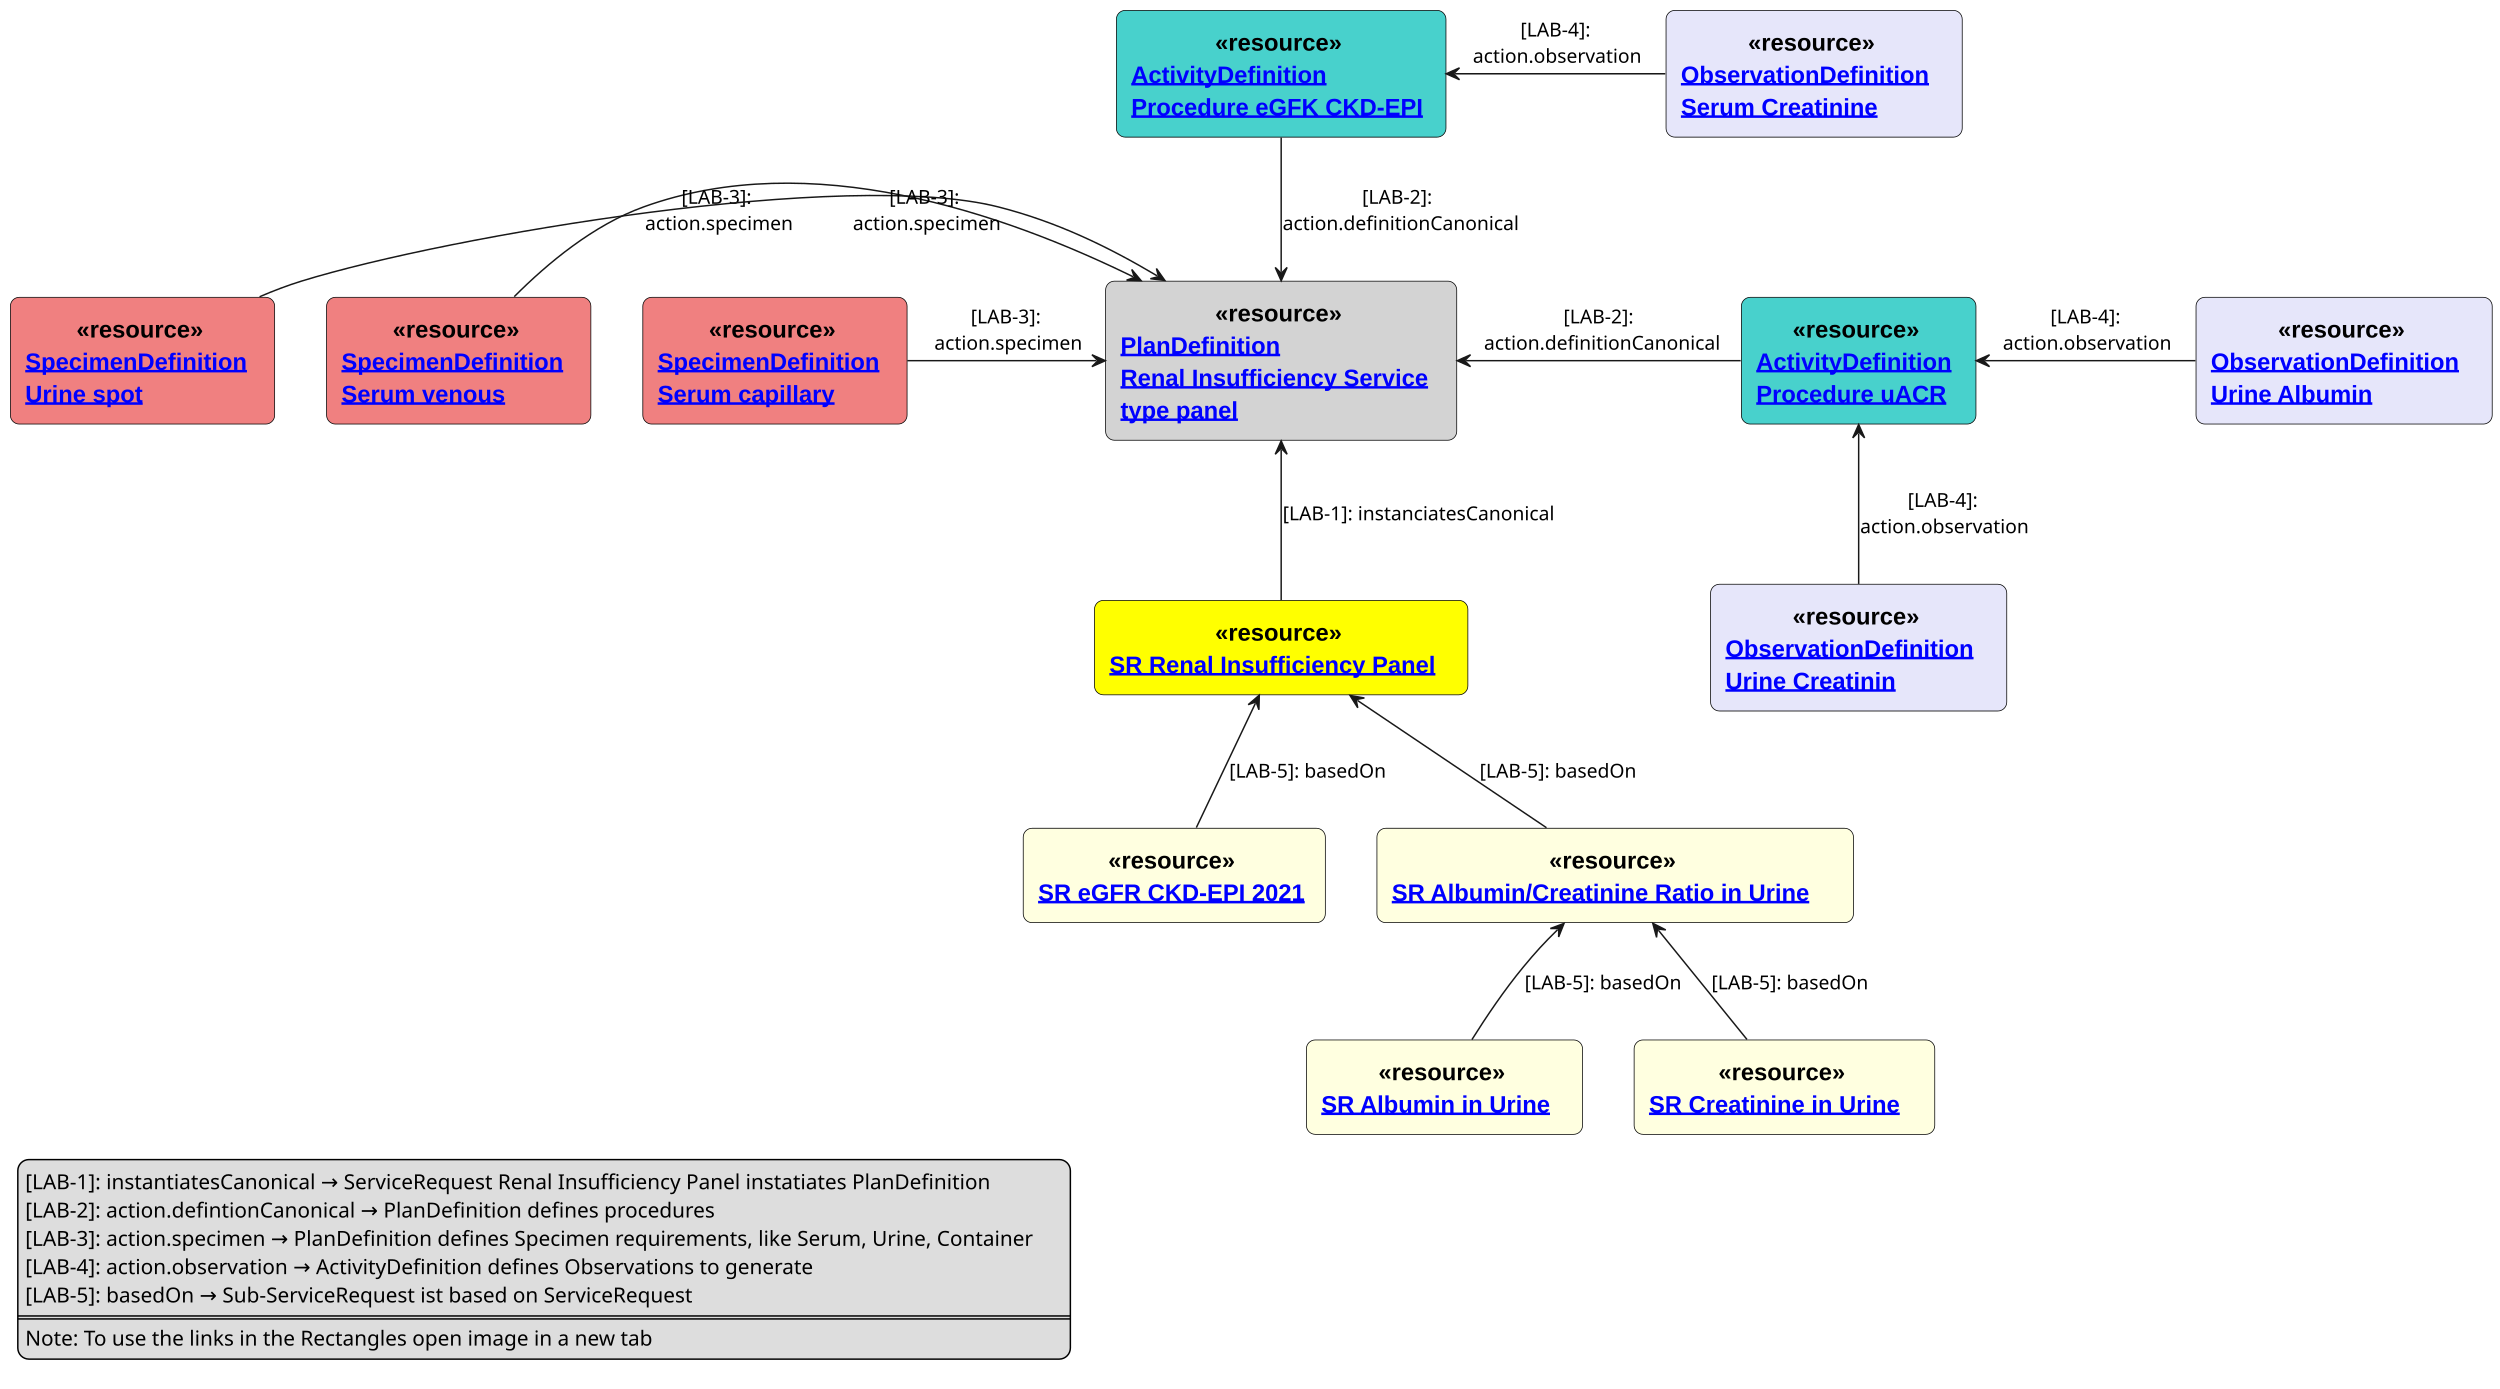
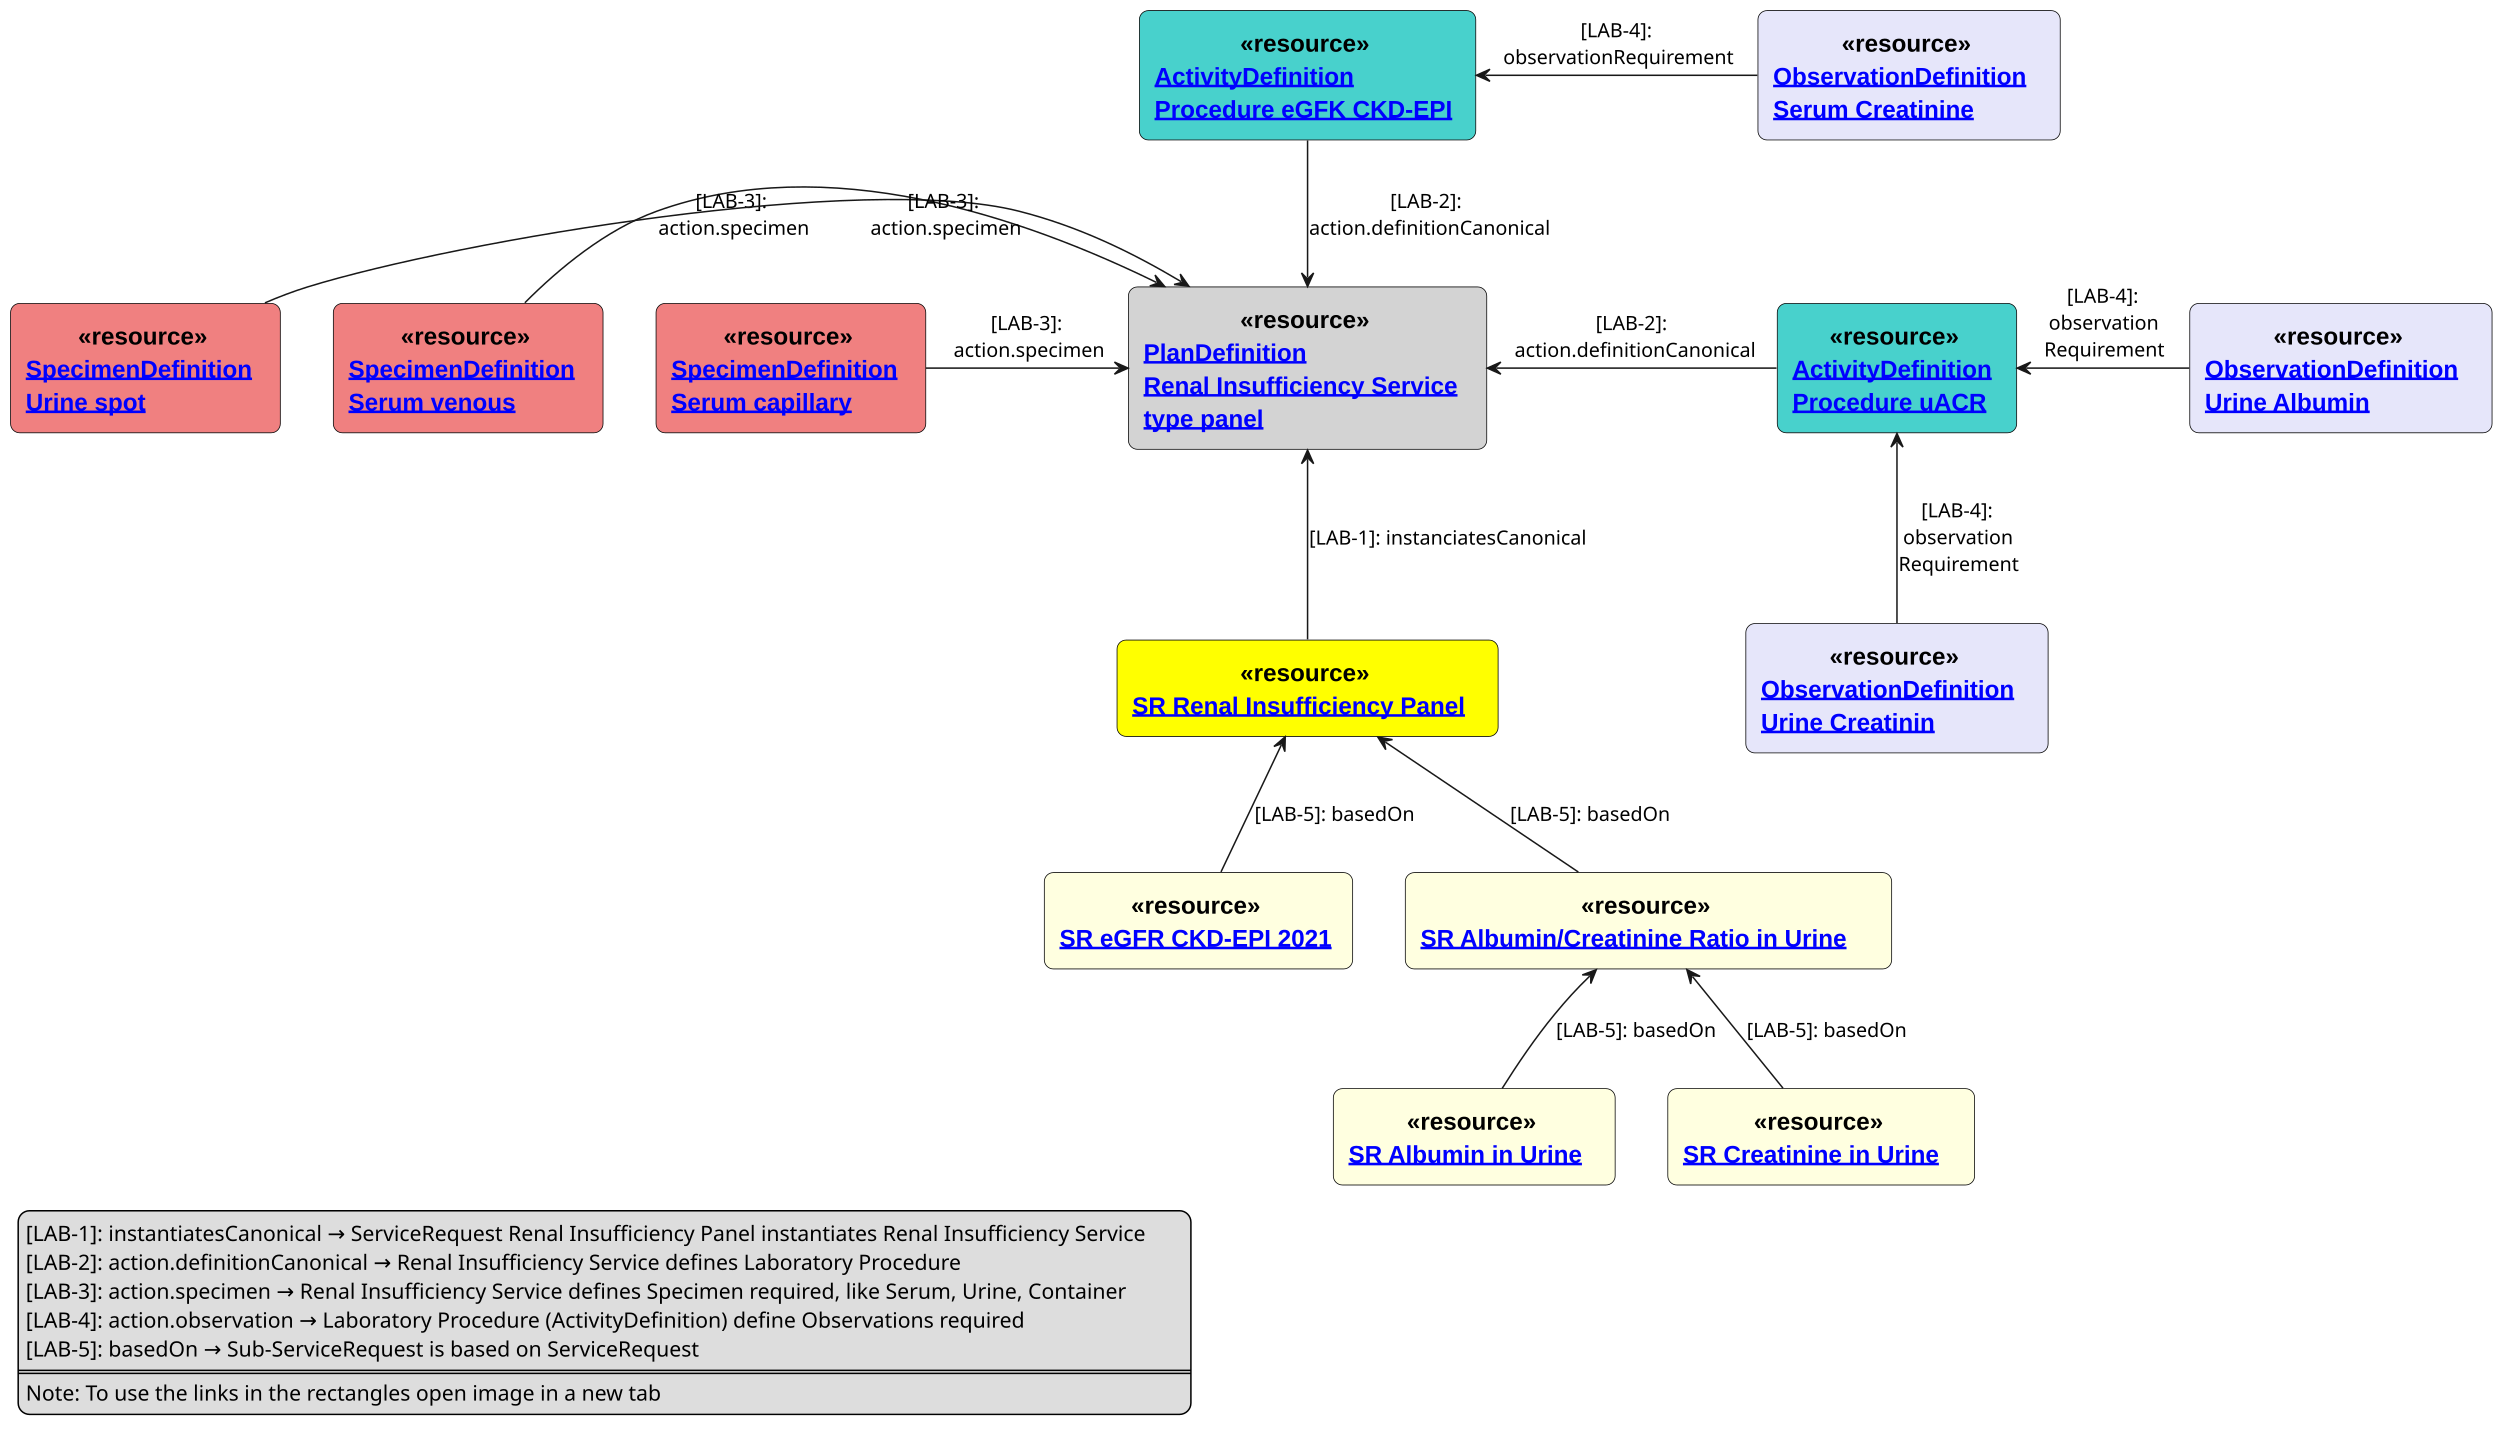
- <svg xmlns="http://www.w3.org/2000/svg" xmlns:xlink="http://www.w3.org/1999/xlink" contentStyleType="text/css" height="935px" preserveAspectRatio="none" style="width:1684px;height:935px;background:#FFFFFF;" version="1.1" viewBox="0 0 1684 935" width="1684px" zoomAndPan="magnify">
+ <svg xmlns="http://www.w3.org/2000/svg" xmlns:xlink="http://www.w3.org/1999/xlink" contentStyleType="text/css" height="953px" preserveAspectRatio="none" style="width:1650px;height:953px;background:#FFFFFF;" version="1.1" viewBox="0 0 1650 953" width="1650px" zoomAndPan="magnify">
  <defs />
  <g>
    <g id="elem_RIP">
-       <rect fill="#FFFF00" height="63.584" rx="6" ry="6" style="stroke:#000000;stroke-width:0.5;" width="251.5" x="737.25" y="404.44" />
-       <text fill="#000000" font-family="Arial" font-size="16" font-weight="bold" lengthAdjust="spacing" textLength="89" x="818.5" y="431.544">«resource»</text>
+       <rect fill="#FFFF00" height="63.584" rx="6" ry="6" style="stroke:#000000;stroke-width:0.5;" width="251.5" x="737.25" y="422.44" />
+       <text fill="#000000" font-family="Arial" font-size="16" font-weight="bold" lengthAdjust="spacing" textLength="89" x="818.5" y="449.544">«resource»</text>
      <a href="ServiceRequest-panel-renal-insufficiency-order.html" target="_top" title="ServiceRequest-panel-renal-insufficiency-order.html" xlink:actuate="onRequest" xlink:href="ServiceRequest-panel-renal-insufficiency-order.html" xlink:show="new" xlink:title="ServiceRequest-panel-renal-insufficiency-order.html" xlink:type="simple">
-         <text fill="#0000FF" font-family="Arial" font-size="16" font-weight="bold" lengthAdjust="spacing" text-decoration="underline" textLength="223.5" x="747.25" y="453.336">SR Renal Insufficiency Panel</text>
-       </a>
-       <text fill="#000000" font-family="Arial" font-size="16" font-weight="bold" lengthAdjust="spacing" textLength="4" x="974.75" y="453.336"> </text>
+         <text fill="#0000FF" font-family="Arial" font-size="16" font-weight="bold" lengthAdjust="spacing" text-decoration="underline" textLength="223.5" x="747.25" y="471.336">SR Renal Insufficiency Panel</text>
+       </a>
+       <text fill="#000000" font-family="Arial" font-size="16" font-weight="bold" lengthAdjust="spacing" textLength="4" x="974.75" y="471.336"> </text>
    </g>
    <g id="elem_EGFR">
-       <rect fill="#FFFFE0" height="63.584" rx="6" ry="6" style="stroke:#000000;stroke-width:0.5;" width="203.5" x="689.25" y="557.92" />
-       <text fill="#000000" font-family="Arial" font-size="16" font-weight="bold" lengthAdjust="spacing" textLength="89" x="746.5" y="585.024">«resource»</text>
+       <rect fill="#FFFFE0" height="63.584" rx="6" ry="6" style="stroke:#000000;stroke-width:0.5;" width="203.5" x="689.25" y="575.92" />
+       <text fill="#000000" font-family="Arial" font-size="16" font-weight="bold" lengthAdjust="spacing" textLength="89" x="746.5" y="603.024">«resource»</text>
      <a href="ServiceRequest-lab-order-eGFR.html" target="_top" title="ServiceRequest-lab-order-eGFR.html" xlink:actuate="onRequest" xlink:href="ServiceRequest-lab-order-eGFR.html" xlink:show="new" xlink:title="ServiceRequest-lab-order-eGFR.html" xlink:type="simple">
-         <text fill="#0000FF" font-family="Arial" font-size="16" font-weight="bold" lengthAdjust="spacing" text-decoration="underline" textLength="175.5" x="699.25" y="606.816">SR eGFR CKD-EPI 2021</text>
-       </a>
-       <text fill="#000000" font-family="Arial" font-size="16" font-weight="bold" lengthAdjust="spacing" textLength="4" x="878.75" y="606.816"> </text>
+         <text fill="#0000FF" font-family="Arial" font-size="16" font-weight="bold" lengthAdjust="spacing" text-decoration="underline" textLength="175.5" x="699.25" y="624.816">SR eGFR CKD-EPI 2021</text>
+       </a>
+       <text fill="#000000" font-family="Arial" font-size="16" font-weight="bold" lengthAdjust="spacing" textLength="4" x="878.75" y="624.816"> </text>
    </g>
    <g id="elem_UACR">
-       <rect fill="#FFFFE0" height="63.584" rx="6" ry="6" style="stroke:#000000;stroke-width:0.5;" width="321" x="927.5" y="557.92" />
-       <text fill="#000000" font-family="Arial" font-size="16" font-weight="bold" lengthAdjust="spacing" textLength="89" x="1043.5" y="585.024">«resource»</text>
+       <rect fill="#FFFFE0" height="63.584" rx="6" ry="6" style="stroke:#000000;stroke-width:0.5;" width="321" x="927.5" y="575.92" />
+       <text fill="#000000" font-family="Arial" font-size="16" font-weight="bold" lengthAdjust="spacing" textLength="89" x="1043.5" y="603.024">«resource»</text>
      <a href="ServiceRequest-lab-order-uACR.html" target="_top" title="ServiceRequest-lab-order-uACR.html" xlink:actuate="onRequest" xlink:href="ServiceRequest-lab-order-uACR.html" xlink:show="new" xlink:title="ServiceRequest-lab-order-uACR.html" xlink:type="simple">
-         <text fill="#0000FF" font-family="Arial" font-size="16" font-weight="bold" lengthAdjust="spacing" text-decoration="underline" textLength="293" x="937.5" y="606.816">SR Albumin/Creatinine Ratio in Urine</text>
-       </a>
-       <text fill="#000000" font-family="Arial" font-size="16" font-weight="bold" lengthAdjust="spacing" textLength="4" x="1234.5" y="606.816"> </text>
+         <text fill="#0000FF" font-family="Arial" font-size="16" font-weight="bold" lengthAdjust="spacing" text-decoration="underline" textLength="293" x="937.5" y="624.816">SR Albumin/Creatinine Ratio in Urine</text>
+       </a>
+       <text fill="#000000" font-family="Arial" font-size="16" font-weight="bold" lengthAdjust="spacing" textLength="4" x="1234.5" y="624.816"> </text>
    </g>
    <g id="elem_UA">
-       <rect fill="#FFFFE0" height="63.584" rx="6" ry="6" style="stroke:#000000;stroke-width:0.5;" width="186" x="880" y="700.51" />
-       <text fill="#000000" font-family="Arial" font-size="16" font-weight="bold" lengthAdjust="spacing" textLength="89" x="928.5" y="727.614">«resource»</text>
+       <rect fill="#FFFFE0" height="63.584" rx="6" ry="6" style="stroke:#000000;stroke-width:0.5;" width="186" x="880" y="718.51" />
+       <text fill="#000000" font-family="Arial" font-size="16" font-weight="bold" lengthAdjust="spacing" textLength="89" x="928.5" y="745.614">«resource»</text>
      <a href="ServiceRequest-lab-order-urine-albumin.html" target="_top" title="ServiceRequest-lab-order-urine-albumin.html" xlink:actuate="onRequest" xlink:href="ServiceRequest-lab-order-urine-albumin.html" xlink:show="new" xlink:title="ServiceRequest-lab-order-urine-albumin.html" xlink:type="simple">
-         <text fill="#0000FF" font-family="Arial" font-size="16" font-weight="bold" lengthAdjust="spacing" text-decoration="underline" textLength="158" x="890" y="749.406">SR Albumin in Urine</text>
-       </a>
-       <text fill="#000000" font-family="Arial" font-size="16" font-weight="bold" lengthAdjust="spacing" textLength="4" x="1052" y="749.406"> </text>
+         <text fill="#0000FF" font-family="Arial" font-size="16" font-weight="bold" lengthAdjust="spacing" text-decoration="underline" textLength="158" x="890" y="767.406">SR Albumin in Urine</text>
+       </a>
+       <text fill="#000000" font-family="Arial" font-size="16" font-weight="bold" lengthAdjust="spacing" textLength="4" x="1052" y="767.406"> </text>
    </g>
    <g id="elem_UC">
-       <rect fill="#FFFFE0" height="63.584" rx="6" ry="6" style="stroke:#000000;stroke-width:0.5;" width="202.5" x="1100.75" y="700.51" />
-       <text fill="#000000" font-family="Arial" font-size="16" font-weight="bold" lengthAdjust="spacing" textLength="89" x="1157.5" y="727.614">«resource»</text>
+       <rect fill="#FFFFE0" height="63.584" rx="6" ry="6" style="stroke:#000000;stroke-width:0.5;" width="202.5" x="1100.75" y="718.51" />
+       <text fill="#000000" font-family="Arial" font-size="16" font-weight="bold" lengthAdjust="spacing" textLength="89" x="1157.5" y="745.614">«resource»</text>
      <a href="ServiceRequest-lab-order-urine-creatinine.html" target="_top" title="ServiceRequest-lab-order-urine-creatinine.html" xlink:actuate="onRequest" xlink:href="ServiceRequest-lab-order-urine-creatinine.html" xlink:show="new" xlink:title="ServiceRequest-lab-order-urine-creatinine.html" xlink:type="simple">
-         <text fill="#0000FF" font-family="Arial" font-size="16" font-weight="bold" lengthAdjust="spacing" text-decoration="underline" textLength="174.5" x="1110.75" y="749.406">SR Creatinine in Urine</text>
-       </a>
-       <text fill="#000000" font-family="Arial" font-size="16" font-weight="bold" lengthAdjust="spacing" textLength="4" x="1289.25" y="749.406"> </text>
+         <text fill="#0000FF" font-family="Arial" font-size="16" font-weight="bold" lengthAdjust="spacing" text-decoration="underline" textLength="174.5" x="1110.75" y="767.406">SR Creatinine in Urine</text>
+       </a>
+       <text fill="#000000" font-family="Arial" font-size="16" font-weight="bold" lengthAdjust="spacing" textLength="4" x="1289.25" y="767.406"> </text>
    </g>
    <g id="elem_PDRI">
      <rect fill="#D3D3D3" height="107.168" rx="6" ry="6" style="stroke:#000000;stroke-width:0.5;" width="236.5" x="744.75" y="189.38" />
      <text fill="#000000" font-family="Arial" font-size="16" font-weight="bold" lengthAdjust="spacing" textLength="89" x="818.5" y="216.484">«resource»</text>
      <a href="PlanDefinition-LabServiceRenalInsufficiency.html" target="_top" title="PlanDefinition-LabServiceRenalInsufficiency.html" xlink:actuate="onRequest" xlink:href="PlanDefinition-LabServiceRenalInsufficiency.html" xlink:show="new" xlink:title="PlanDefinition-LabServiceRenalInsufficiency.html" xlink:type="simple">
        <text fill="#0000FF" font-family="Arial" font-size="16" font-weight="bold" lengthAdjust="spacing" text-decoration="underline" textLength="115" x="754.75" y="238.276">PlanDefinition</text>
      </a>
      <a href="PlanDefinition-LabServiceRenalInsufficiency.html" target="_top" title="PlanDefinition-LabServiceRenalInsufficiency.html" xlink:actuate="onRequest" xlink:href="PlanDefinition-LabServiceRenalInsufficiency.html" xlink:show="new" xlink:title="PlanDefinition-LabServiceRenalInsufficiency.html" xlink:type="simple">
        <text fill="#0000FF" font-family="Arial" font-size="16" font-weight="bold" lengthAdjust="spacing" text-decoration="underline" textLength="212.5" x="754.75" y="260.068">Renal Insufficiency Service</text>
      </a>
      <a href="PlanDefinition-LabServiceRenalInsufficiency.html" target="_top" title="PlanDefinition-LabServiceRenalInsufficiency.html" xlink:actuate="onRequest" xlink:href="PlanDefinition-LabServiceRenalInsufficiency.html" xlink:show="new" xlink:title="PlanDefinition-LabServiceRenalInsufficiency.html" xlink:type="simple">
        <text fill="#0000FF" font-family="Arial" font-size="16" font-weight="bold" lengthAdjust="spacing" text-decoration="underline" textLength="83.5" x="754.75" y="281.86">type panel</text>
      </a>
    </g>
    <g id="elem_AGFK">
      <rect fill="#48D1CC" height="85.376" rx="6" ry="6" style="stroke:#000000;stroke-width:0.5;" width="222" x="752" y="7" />
      <text fill="#000000" font-family="Arial" font-size="16" font-weight="bold" lengthAdjust="spacing" textLength="89" x="818.5" y="34.104">«resource»</text>
      <a href="ActivityDefinition-procedure-lab-eGFR-ckd-epi.html" target="_top" title="ActivityDefinition-procedure-lab-eGFR-ckd-epi.html" xlink:actuate="onRequest" xlink:href="ActivityDefinition-procedure-lab-eGFR-ckd-epi.html" xlink:show="new" xlink:title="ActivityDefinition-procedure-lab-eGFR-ckd-epi.html" xlink:type="simple">
        <text fill="#0000FF" font-family="Arial" font-size="16" font-weight="bold" lengthAdjust="spacing" text-decoration="underline" textLength="138" x="762" y="55.896">ActivityDefinition</text>
      </a>
      <a href="ActivityDefinition-procedure-lab-eGFR-ckd-epi.html" target="_top" title="ActivityDefinition-procedure-lab-eGFR-ckd-epi.html" xlink:actuate="onRequest" xlink:href="ActivityDefinition-procedure-lab-eGFR-ckd-epi.html" xlink:show="new" xlink:title="ActivityDefinition-procedure-lab-eGFR-ckd-epi.html" xlink:type="simple">
        <text fill="#0000FF" font-family="Arial" font-size="16" font-weight="bold" lengthAdjust="spacing" text-decoration="underline" textLength="198" x="762" y="77.688">Procedure eGFK CKD-EPI</text>
      </a>
    </g>
    <g id="elem_AACR">
      <rect fill="#48D1CC" height="85.376" rx="6" ry="6" style="stroke:#000000;stroke-width:0.5;" width="158" x="1173" y="200.27" />
      <text fill="#000000" font-family="Arial" font-size="16" font-weight="bold" lengthAdjust="spacing" textLength="89" x="1207.5" y="227.374">«resource»</text>
      <a href="ActivityDefinition-procedure-urine-uACR.html" target="_top" title="ActivityDefinition-procedure-urine-uACR.html" xlink:actuate="onRequest" xlink:href="ActivityDefinition-procedure-urine-uACR.html" xlink:show="new" xlink:title="ActivityDefinition-procedure-urine-uACR.html" xlink:type="simple">
        <text fill="#0000FF" font-family="Arial" font-size="16" font-weight="bold" lengthAdjust="spacing" text-decoration="underline" textLength="138" x="1183" y="249.166">ActivityDefinition</text>
      </a>
      <a href="ActivityDefinition-procedure-urine-uACR.html" target="_top" title="ActivityDefinition-procedure-urine-uACR.html" xlink:actuate="onRequest" xlink:href="ActivityDefinition-procedure-urine-uACR.html" xlink:show="new" xlink:title="ActivityDefinition-procedure-urine-uACR.html" xlink:type="simple">
        <text fill="#0000FF" font-family="Arial" font-size="16" font-weight="bold" lengthAdjust="spacing" text-decoration="underline" textLength="130.5" x="1183" y="270.958">Procedure uACR</text>
      </a>
    </g>
    <g id="elem_SDBV">
      <rect fill="#F08080" height="85.376" rx="6" ry="6" style="stroke:#000000;stroke-width:0.5;" width="178" x="433" y="200.27" />
      <text fill="#000000" font-family="Arial" font-size="16" font-weight="bold" lengthAdjust="spacing" textLength="89" x="477.5" y="227.374">«resource»</text>
      <a href="SpecimenDefinition-single-test-serum-capillary.html" target="_top" title="SpecimenDefinition-single-test-serum-capillary.html" xlink:actuate="onRequest" xlink:href="SpecimenDefinition-single-test-serum-capillary.html" xlink:show="new" xlink:title="SpecimenDefinition-single-test-serum-capillary.html" xlink:type="simple">
        <text fill="#0000FF" font-family="Arial" font-size="16" font-weight="bold" lengthAdjust="spacing" text-decoration="underline" textLength="158" x="443" y="249.166">SpecimenDefinition</text>
      </a>
      <a href="SpecimenDefinition-single-test-serum-capillary.html" target="_top" title="SpecimenDefinition-single-test-serum-capillary.html" xlink:actuate="onRequest" xlink:href="SpecimenDefinition-single-test-serum-capillary.html" xlink:show="new" xlink:title="SpecimenDefinition-single-test-serum-capillary.html" xlink:type="simple">
        <text fill="#0000FF" font-family="Arial" font-size="16" font-weight="bold" lengthAdjust="spacing" text-decoration="underline" textLength="124" x="443" y="270.958">Serum capillary</text>
      </a>
    </g>
    <g id="elem_SDBC">
      <rect fill="#F08080" height="85.376" rx="6" ry="6" style="stroke:#000000;stroke-width:0.5;" width="178" x="220" y="200.27" />
      <text fill="#000000" font-family="Arial" font-size="16" font-weight="bold" lengthAdjust="spacing" textLength="89" x="264.5" y="227.374">«resource»</text>
      <a href="SpecimenDefinition-single-test-serum-venous.html" target="_top" title="SpecimenDefinition-single-test-serum-venous.html" xlink:actuate="onRequest" xlink:href="SpecimenDefinition-single-test-serum-venous.html" xlink:show="new" xlink:title="SpecimenDefinition-single-test-serum-venous.html" xlink:type="simple">
        <text fill="#0000FF" font-family="Arial" font-size="16" font-weight="bold" lengthAdjust="spacing" text-decoration="underline" textLength="158" x="230" y="249.166">SpecimenDefinition</text>
      </a>
      <a href="SpecimenDefinition-single-test-serum-venous.html" target="_top" title="SpecimenDefinition-single-test-serum-venous.html" xlink:actuate="onRequest" xlink:href="SpecimenDefinition-single-test-serum-venous.html" xlink:show="new" xlink:title="SpecimenDefinition-single-test-serum-venous.html" xlink:type="simple">
        <text fill="#0000FF" font-family="Arial" font-size="16" font-weight="bold" lengthAdjust="spacing" text-decoration="underline" textLength="114.5" x="230" y="270.958">Serum venous</text>
      </a>
    </g>
    <g id="elem_SDUS">
      <rect fill="#F08080" height="85.376" rx="6" ry="6" style="stroke:#000000;stroke-width:0.5;" width="178" x="7" y="200.27" />
      <text fill="#000000" font-family="Arial" font-size="16" font-weight="bold" lengthAdjust="spacing" textLength="89" x="51.5" y="227.374">«resource»</text>
      <a href="SpecimenDefinition-specimenUrineSpot.html" target="_top" title="SpecimenDefinition-specimenUrineSpot.html" xlink:actuate="onRequest" xlink:href="SpecimenDefinition-specimenUrineSpot.html" xlink:show="new" xlink:title="SpecimenDefinition-specimenUrineSpot.html" xlink:type="simple">
        <text fill="#0000FF" font-family="Arial" font-size="16" font-weight="bold" lengthAdjust="spacing" text-decoration="underline" textLength="158" x="17" y="249.166">SpecimenDefinition</text>
      </a>
      <a href="SpecimenDefinition-specimenUrineSpot.html" target="_top" title="SpecimenDefinition-specimenUrineSpot.html" xlink:actuate="onRequest" xlink:href="SpecimenDefinition-specimenUrineSpot.html" xlink:show="new" xlink:title="SpecimenDefinition-specimenUrineSpot.html" xlink:type="simple">
        <text fill="#0000FF" font-family="Arial" font-size="16" font-weight="bold" lengthAdjust="spacing" text-decoration="underline" textLength="84.5" x="17" y="270.958">Urine spot</text>
      </a>
    </g>
    <g id="elem_ODBC">
-       <rect fill="#E6E6FA" height="85.376" rx="6" ry="6" style="stroke:#000000;stroke-width:0.5;" width="199.5" x="1122.25" y="7" />
-       <text fill="#000000" font-family="Arial" font-size="16" font-weight="bold" lengthAdjust="spacing" textLength="89" x="1177.5" y="34.104">«resource»</text>
+       <rect fill="#E6E6FA" height="85.376" rx="6" ry="6" style="stroke:#000000;stroke-width:0.5;" width="199.5" x="1160.25" y="7" />
+       <text fill="#000000" font-family="Arial" font-size="16" font-weight="bold" lengthAdjust="spacing" textLength="89" x="1215.5" y="34.104">«resource»</text>
      <a href="ObservationDefinition-observationCreatinineSerum.html" target="_top" title="ObservationDefinition-observationCreatinineSerum.html" xlink:actuate="onRequest" xlink:href="ObservationDefinition-observationCreatinineSerum.html" xlink:show="new" xlink:title="ObservationDefinition-observationCreatinineSerum.html" xlink:type="simple">
-         <text fill="#0000FF" font-family="Arial" font-size="16" font-weight="bold" lengthAdjust="spacing" text-decoration="underline" textLength="179.5" x="1132.25" y="55.896">ObservationDefinition</text>
+         <text fill="#0000FF" font-family="Arial" font-size="16" font-weight="bold" lengthAdjust="spacing" text-decoration="underline" textLength="179.5" x="1170.25" y="55.896">ObservationDefinition</text>
      </a>
      <a href="ObservationDefinition-observationCreatinineSerum.html" target="_top" title="ObservationDefinition-observationCreatinineSerum.html" xlink:actuate="onRequest" xlink:href="ObservationDefinition-observationCreatinineSerum.html" xlink:show="new" xlink:title="ObservationDefinition-observationCreatinineSerum.html" xlink:type="simple">
-         <text fill="#0000FF" font-family="Arial" font-size="16" font-weight="bold" lengthAdjust="spacing" text-decoration="underline" textLength="139.5" x="1132.25" y="77.688">Serum Creatinine</text>
+         <text fill="#0000FF" font-family="Arial" font-size="16" font-weight="bold" lengthAdjust="spacing" text-decoration="underline" textLength="139.5" x="1170.25" y="77.688">Serum Creatinine</text>
      </a>
    </g>
    <g id="elem_ODUA">
-       <rect fill="#E6E6FA" height="85.376" rx="6" ry="6" style="stroke:#000000;stroke-width:0.5;" width="199.5" x="1479.25" y="200.27" />
-       <text fill="#000000" font-family="Arial" font-size="16" font-weight="bold" lengthAdjust="spacing" textLength="89" x="1534.5" y="227.374">«resource»</text>
+       <rect fill="#E6E6FA" height="85.376" rx="6" ry="6" style="stroke:#000000;stroke-width:0.5;" width="199.5" x="1445.25" y="200.27" />
+       <text fill="#000000" font-family="Arial" font-size="16" font-weight="bold" lengthAdjust="spacing" textLength="89" x="1500.5" y="227.374">«resource»</text>
      <a href="ObservationDefinition-observationAlbuminUrine.html" target="_top" title="ObservationDefinition-observationAlbuminUrine.html" xlink:actuate="onRequest" xlink:href="ObservationDefinition-observationAlbuminUrine.html" xlink:show="new" xlink:title="ObservationDefinition-observationAlbuminUrine.html" xlink:type="simple">
-         <text fill="#0000FF" font-family="Arial" font-size="16" font-weight="bold" lengthAdjust="spacing" text-decoration="underline" textLength="179.5" x="1489.25" y="249.166">ObservationDefinition</text>
+         <text fill="#0000FF" font-family="Arial" font-size="16" font-weight="bold" lengthAdjust="spacing" text-decoration="underline" textLength="179.5" x="1455.25" y="249.166">ObservationDefinition</text>
      </a>
      <a href="ObservationDefinition-observationAlbuminUrine.html" target="_top" title="ObservationDefinition-observationAlbuminUrine.html" xlink:actuate="onRequest" xlink:href="ObservationDefinition-observationAlbuminUrine.html" xlink:show="new" xlink:title="ObservationDefinition-observationAlbuminUrine.html" xlink:type="simple">
-         <text fill="#0000FF" font-family="Arial" font-size="16" font-weight="bold" lengthAdjust="spacing" text-decoration="underline" textLength="115" x="1489.25" y="270.958">Urine Albumin</text>
+         <text fill="#0000FF" font-family="Arial" font-size="16" font-weight="bold" lengthAdjust="spacing" text-decoration="underline" textLength="115" x="1455.25" y="270.958">Urine Albumin</text>
      </a>
    </g>
    <g id="elem_ODUC">
-       <rect fill="#E6E6FA" height="85.376" rx="6" ry="6" style="stroke:#000000;stroke-width:0.5;" width="199.5" x="1152.25" y="393.55" />
-       <text fill="#000000" font-family="Arial" font-size="16" font-weight="bold" lengthAdjust="spacing" textLength="89" x="1207.5" y="420.654">«resource»</text>
+       <rect fill="#E6E6FA" height="85.376" rx="6" ry="6" style="stroke:#000000;stroke-width:0.5;" width="199.5" x="1152.25" y="411.55" />
+       <text fill="#000000" font-family="Arial" font-size="16" font-weight="bold" lengthAdjust="spacing" textLength="89" x="1207.5" y="438.654">«resource»</text>
      <a href="ObservationDefinition-observationCreatinineUrine.html" target="_top" title="ObservationDefinition-observationCreatinineUrine.html" xlink:actuate="onRequest" xlink:href="ObservationDefinition-observationCreatinineUrine.html" xlink:show="new" xlink:title="ObservationDefinition-observationCreatinineUrine.html" xlink:type="simple">
-         <text fill="#0000FF" font-family="Arial" font-size="16" font-weight="bold" lengthAdjust="spacing" text-decoration="underline" textLength="179.5" x="1162.25" y="442.446">ObservationDefinition</text>
+         <text fill="#0000FF" font-family="Arial" font-size="16" font-weight="bold" lengthAdjust="spacing" text-decoration="underline" textLength="179.5" x="1162.25" y="460.446">ObservationDefinition</text>
      </a>
      <a href="ObservationDefinition-observationCreatinineUrine.html" target="_top" title="ObservationDefinition-observationCreatinineUrine.html" xlink:actuate="onRequest" xlink:href="ObservationDefinition-observationCreatinineUrine.html" xlink:show="new" xlink:title="ObservationDefinition-observationCreatinineUrine.html" xlink:type="simple">
-         <text fill="#0000FF" font-family="Arial" font-size="16" font-weight="bold" lengthAdjust="spacing" text-decoration="underline" textLength="122" x="1162.25" y="464.238">Urine Creatinin</text>
+         <text fill="#0000FF" font-family="Arial" font-size="16" font-weight="bold" lengthAdjust="spacing" text-decoration="underline" textLength="122" x="1162.25" y="482.238">Urine Creatinin</text>
      </a>
    </g>
    <g id="link_RIP_EGFR">
-       <path d="M845.684,473.669 C833.294,499.729 818.26,531.36 805.85,557.48 " fill="none" id="RIP-backto-EGFR" style="stroke:#181818;stroke-width:1.0;" />
-       <polygon fill="#181818" points="848.26,468.25,840.783,474.661,846.113,472.766,848.008,478.096,848.26,468.25" style="stroke:#181818;stroke-width:1.0;" />
-       <text fill="#000000" font-family="sans-serif" font-size="13" lengthAdjust="spacing" textLength="102" x="828" y="523.817">[LAB-5]: basedOn</text>
+       <path d="M845.684,491.669 C833.294,517.729 818.26,549.36 805.85,575.48 " fill="none" id="RIP-backto-EGFR" style="stroke:#181818;stroke-width:1.0;" />
+       <polygon fill="#181818" points="848.26,486.25,840.783,492.661,846.113,490.766,848.008,496.096,848.26,486.25" style="stroke:#181818;stroke-width:1.0;" />
+       <text fill="#000000" font-family="sans-serif" font-size="13" lengthAdjust="spacing" textLength="102" x="828" y="541.817">[LAB-5]: basedOn</text>
    </g>
    <g id="link_RIP_UACR">
-       <path d="M914.327,471.791 C953.047,497.861 1003.01,531.49 1041.71,557.55 " fill="none" id="RIP-backto-UACR" style="stroke:#181818;stroke-width:1.0;" />
-       <polygon fill="#181818" points="909.35,468.44,914.582,476.784,913.497,471.233,919.049,470.149,909.35,468.44" style="stroke:#181818;stroke-width:1.0;" />
-       <text fill="#000000" font-family="sans-serif" font-size="13" lengthAdjust="spacing" textLength="102" x="996.65" y="523.817">[LAB-5]: basedOn</text>
+       <path d="M914.327,489.791 C953.047,515.861 1003.01,549.49 1041.71,575.55 " fill="none" id="RIP-backto-UACR" style="stroke:#181818;stroke-width:1.0;" />
+       <polygon fill="#181818" points="909.35,486.44,914.582,494.784,913.497,489.233,919.049,488.149,909.35,486.44" style="stroke:#181818;stroke-width:1.0;" />
+       <text fill="#000000" font-family="sans-serif" font-size="13" lengthAdjust="spacing" textLength="102" x="996.65" y="541.817">[LAB-5]: basedOn</text>
    </g>
    <g id="link_UACR_UA">
-       <path d="M1049.249,626.194 C1039.899,635.334 1034.36,641.4 1026,651.51 C1013.39,666.76 1001.05,685.07 991.46,700.31 " fill="none" id="UACR-backto-UA" style="stroke:#181818;stroke-width:1.0;" />
-       <polygon fill="#181818" points="1053.54,622,1044.308,625.431,1049.965,625.495,1049.9,631.152,1053.54,622" style="stroke:#181818;stroke-width:1.0;" />
-       <text fill="#000000" font-family="sans-serif" font-size="13" lengthAdjust="spacing" textLength="102" x="1027" y="666.407">[LAB-5]: basedOn</text>
+       <path d="M1049.249,644.194 C1039.899,653.334 1034.36,659.4 1026,669.51 C1013.39,684.76 1001.05,703.07 991.46,718.31 " fill="none" id="UACR-backto-UA" style="stroke:#181818;stroke-width:1.0;" />
+       <polygon fill="#181818" points="1053.54,640,1044.308,643.431,1049.965,643.495,1049.9,649.152,1053.54,640" style="stroke:#181818;stroke-width:1.0;" />
+       <text fill="#000000" font-family="sans-serif" font-size="13" lengthAdjust="spacing" textLength="102" x="1027" y="684.407">[LAB-5]: basedOn</text>
    </g>
    <g id="link_UACR_UC">
-       <path d="M1117.079,626.571 C1135.969,649.871 1157.9,676.91 1176.77,700.19 " fill="none" id="UACR-backto-UC" style="stroke:#181818;stroke-width:1.0;" />
-       <polygon fill="#181818" points="1113.3,621.91,1115.861,631.42,1116.449,625.794,1122.075,626.382,1113.3,621.91" style="stroke:#181818;stroke-width:1.0;" />
-       <text fill="#000000" font-family="sans-serif" font-size="13" lengthAdjust="spacing" textLength="102" x="1152.83" y="666.407">[LAB-5]: basedOn</text>
+       <path d="M1117.079,644.571 C1135.969,667.871 1157.9,694.91 1176.77,718.19 " fill="none" id="UACR-backto-UC" style="stroke:#181818;stroke-width:1.0;" />
+       <polygon fill="#181818" points="1113.3,639.91,1115.861,649.42,1116.449,643.794,1122.075,644.382,1113.3,639.91" style="stroke:#181818;stroke-width:1.0;" />
+       <text fill="#000000" font-family="sans-serif" font-size="13" lengthAdjust="spacing" textLength="102" x="1152.83" y="684.407">[LAB-5]: basedOn</text>
    </g>
    <g id="link_PDRI_RIP">
-       <path d="M863,302.99 C863,337.48 863,375.27 863,404.22 " fill="none" id="PDRI-backto-RIP" style="stroke:#181818;stroke-width:1.0;" />
-       <polygon fill="#181818" points="863,296.99,859,305.99,863,301.99,867,305.99,863,296.99" style="stroke:#181818;stroke-width:1.0;" />
-       <text fill="#000000" font-family="sans-serif" font-size="13" lengthAdjust="spacing" textLength="177" x="864" y="350.447">[LAB-1]: instanciatesCanonical</text>
+       <path d="M863,303.04 C863,342.52 863,389.04 863,422 " fill="none" id="PDRI-backto-RIP" style="stroke:#181818;stroke-width:1.0;" />
+       <polygon fill="#181818" points="863,297.04,859,306.04,863,302.04,867,306.04,863,297.04" style="stroke:#181818;stroke-width:1.0;" />
+       <text fill="#000000" font-family="sans-serif" font-size="13" lengthAdjust="spacing" textLength="177" x="864" y="359.447">[LAB-1]: instanciatesCanonical</text>
    </g>
    <g id="link_PDRI_AACR">
      <path d="M987.56,242.96 C1049.47,242.96 1117.54,242.96 1172.51,242.96 " fill="none" id="PDRI-backto-AACR" style="stroke:#181818;stroke-width:1.0;" />
      <polygon fill="#181818" points="981.56,242.96,990.56,246.96,986.56,242.96,990.56,238.96,981.56,242.96" style="stroke:#181818;stroke-width:1.0;" />
      <text fill="#000000" font-family="sans-serif" font-size="13" lengthAdjust="spacing" textLength="45" x="1053.12" y="217.857">[LAB-2]:</text>
      <text fill="#000000" font-family="sans-serif" font-size="13" lengthAdjust="spacing" textLength="155" x="999.62" y="235.563">action.definitionCanonical</text>
    </g>
    <g id="link_AGFK_PDRI">
      <path d="M863,92.66 C863,121.04 863,152.72 863,183.14 " fill="none" id="AGFK-to-PDRI" style="stroke:#181818;stroke-width:1.0;" />
      <polygon fill="#181818" points="863,189.14,867,180.14,863,184.14,859,180.14,863,189.14" style="stroke:#181818;stroke-width:1.0;" />
      <text fill="#000000" font-family="sans-serif" font-size="13" lengthAdjust="spacing" textLength="45" x="917.5" y="137.277">[LAB-2]:</text>
      <text fill="#000000" font-family="sans-serif" font-size="13" lengthAdjust="spacing" textLength="155" x="864" y="154.983">action.definitionCanonical</text>
    </g>
    <g id="link_SDBV_PDRI">
      <path d="M611.15,242.96 C651.9,242.96 694.75,242.96 738.53,242.96 " fill="none" id="SDBV-to-PDRI" style="stroke:#181818;stroke-width:1.0;" />
      <polygon fill="#181818" points="744.53,242.96,735.53,238.96,739.53,242.96,735.53,246.96,744.53,242.96" style="stroke:#181818;stroke-width:1.0;" />
      <text fill="#000000" font-family="sans-serif" font-size="13" lengthAdjust="spacing" textLength="45" x="653.87" y="217.857">[LAB-3]:</text>
      <text fill="#000000" font-family="sans-serif" font-size="13" lengthAdjust="spacing" textLength="97" x="629.37" y="235.563">action.specimen</text>
    </g>
    <g id="link_SDBC_PDRI">
      <path d="M346.4,199.82 C369.02,177.12 399.92,151.53 433.5,139.39 C545.85,98.77 675.081,143.273 763.29,186.433 " fill="none" id="SDBC-to-PDRI" style="stroke:#181818;stroke-width:1.0;" />
      <polygon fill="#181818" points="768.68,189.07,762.354,181.522,764.189,186.873,758.838,188.708,768.68,189.07" style="stroke:#181818;stroke-width:1.0;" />
      <text fill="#000000" font-family="sans-serif" font-size="13" lengthAdjust="spacing" textLength="45" x="459" y="137.277">[LAB-3]:</text>
      <text fill="#000000" font-family="sans-serif" font-size="13" lengthAdjust="spacing" textLength="97" x="434.5" y="154.983">action.specimen</text>
    </g>
    <g id="link_SDUS_PDRI">
      <path d="M174.85,199.89 C184.16,195.88 193.67,192.26 203,189.38 C303.26,158.45 570.81,113.54 672.5,139.39 C711.72,149.36 746.435,166.15 779.505,185.84 " fill="none" id="SDUS-to-PDRI" style="stroke:#181818;stroke-width:1.0;" />
      <polygon fill="#181818" points="784.66,188.91,778.973,180.869,780.364,186.352,774.881,187.743,784.66,188.91" style="stroke:#181818;stroke-width:1.0;" />
      <text fill="#000000" font-family="sans-serif" font-size="13" lengthAdjust="spacing" textLength="45" x="599" y="137.277">[LAB-3]:</text>
      <text fill="#000000" font-family="sans-serif" font-size="13" lengthAdjust="spacing" textLength="97" x="574.5" y="154.983">action.specimen</text>
    </g>
    <g id="link_AGFK_ODBC">
-       <path d="M980.13,49.69 C1027.29,49.69 1075.85,49.69 1121.75,49.69 " fill="none" id="AGFK-backto-ODBC" style="stroke:#181818;stroke-width:1.0;" />
-       <polygon fill="#181818" points="974.13,49.69,983.13,53.69,979.13,49.69,983.13,45.69,974.13,49.69" style="stroke:#181818;stroke-width:1.0;" />
-       <text fill="#000000" font-family="sans-serif" font-size="13" lengthAdjust="spacing" textLength="45" x="1024.12" y="24.587">[LAB-4]:</text>
-       <text fill="#000000" font-family="sans-serif" font-size="13" lengthAdjust="spacing" textLength="112" x="992.12" y="42.293">action.observation</text>
+       <path d="M980.38,49.69 C1038.64,49.69 1103.39,49.69 1159.9,49.69 " fill="none" id="AGFK-backto-ODBC" style="stroke:#181818;stroke-width:1.0;" />
+       <polygon fill="#181818" points="974.38,49.69,983.38,53.69,979.38,49.69,983.38,45.69,974.38,49.69" style="stroke:#181818;stroke-width:1.0;" />
+       <text fill="#000000" font-family="sans-serif" font-size="13" lengthAdjust="spacing" textLength="45" x="1043.12" y="24.587">[LAB-4]:</text>
+       <text fill="#000000" font-family="sans-serif" font-size="13" lengthAdjust="spacing" textLength="150" x="992.12" y="42.293">observationRequirement</text>
    </g>
    <g id="link_AACR_ODUA">
-       <path d="M1337.16,242.96 C1381.58,242.96 1431.43,242.96 1478.87,242.96 " fill="none" id="AACR-backto-ODUA" style="stroke:#181818;stroke-width:1.0;" />
-       <polygon fill="#181818" points="1331.16,242.96,1340.16,246.96,1336.16,242.96,1340.16,238.96,1331.16,242.96" style="stroke:#181818;stroke-width:1.0;" />
-       <text fill="#000000" font-family="sans-serif" font-size="13" lengthAdjust="spacing" textLength="45" x="1381.12" y="217.857">[LAB-4]:</text>
-       <text fill="#000000" font-family="sans-serif" font-size="13" lengthAdjust="spacing" textLength="112" x="1349.12" y="235.563">action.observation</text>
+       <path d="M1337.29,242.96 C1372.29,242.96 1407.82,242.96 1444.92,242.96 " fill="none" id="AACR-backto-ODUA" style="stroke:#181818;stroke-width:1.0;" />
+       <polygon fill="#181818" points="1331.29,242.96,1340.29,246.96,1336.29,242.96,1340.29,238.96,1331.29,242.96" style="stroke:#181818;stroke-width:1.0;" />
+       <text fill="#000000" font-family="sans-serif" font-size="13" lengthAdjust="spacing" textLength="45" x="1364.12" y="199.857">[LAB-4]:</text>
+       <text fill="#000000" font-family="sans-serif" font-size="13" lengthAdjust="spacing" textLength="72" x="1352.12" y="217.563">observation</text>
+       <text fill="#000000" font-family="sans-serif" font-size="13" lengthAdjust="spacing" textLength="78" x="1349.12" y="235.269">Requirement</text>
    </g>
    <g id="link_AACR_ODUC">
-       <path d="M1252,291.94 C1252,323.83 1252,361.49 1252,393.36 " fill="none" id="AACR-backto-ODUC" style="stroke:#181818;stroke-width:1.0;" />
-       <polygon fill="#181818" points="1252,285.94,1248,294.94,1252,290.94,1256,294.94,1252,285.94" style="stroke:#181818;stroke-width:1.0;" />
-       <text fill="#000000" font-family="sans-serif" font-size="13" lengthAdjust="spacing" textLength="45" x="1285" y="341.447">[LAB-4]:</text>
-       <text fill="#000000" font-family="sans-serif" font-size="13" lengthAdjust="spacing" textLength="112" x="1253" y="359.153">action.observation</text>
-     </g>
-     <rect fill="#DDDDDD" height="134.407" id="_legend" rx="7.5" ry="7.5" style="stroke:#000000;stroke-width:1.0;" width="709" x="12" y="781.094" />
-     <text fill="#000000" font-family="sans-serif" font-size="14" lengthAdjust="spacing" textLength="670" x="17" y="801.06">[LAB-1]: instantiatesCanonical → ServiceRequest Renal Insufficiency Panel instatiates PlanDefinition</text>
-     <text fill="#000000" font-family="sans-serif" font-size="14" lengthAdjust="spacing" textLength="478" x="17" y="820.128">[LAB-2]: action.defintionCanonical → PlanDefinition defines procedures</text>
-     <text fill="#000000" font-family="sans-serif" font-size="14" lengthAdjust="spacing" textLength="699" x="17" y="839.196">[LAB-3]: action.specimen → PlanDefinition defines Specimen requirements, like Serum, Urine, Container</text>
-     <text fill="#000000" font-family="sans-serif" font-size="14" lengthAdjust="spacing" textLength="543" x="17" y="858.264">[LAB-4]: action.observation → ActivityDefinition defines Observations to generate</text>
-     <text fill="#000000" font-family="sans-serif" font-size="14" lengthAdjust="spacing" textLength="464" x="17" y="877.332">[LAB-5]: basedOn → Sub-ServiceRequest ist based on ServiceRequest</text>
-     <line style="stroke:#000000;stroke-width:1.0;" x1="12" x2="721" y1="886.434" y2="886.434" />
-     <line style="stroke:#000000;stroke-width:1.0;" x1="12" x2="721" y1="888.434" y2="888.434" />
-     <text fill="#000000" font-family="sans-serif" font-size="14" lengthAdjust="spacing" textLength="437" x="17" y="906.4">Note: To use the links in the Rectangles open image in a new tab</text>
+       <path d="M1252,292.06 C1252,328.46 1252,374.82 1252,411.2 " fill="none" id="AACR-backto-ODUC" style="stroke:#181818;stroke-width:1.0;" />
+       <polygon fill="#181818" points="1252,286.06,1248,295.06,1252,291.06,1256,295.06,1252,286.06" style="stroke:#181818;stroke-width:1.0;" />
+       <text fill="#000000" font-family="sans-serif" font-size="13" lengthAdjust="spacing" textLength="45" x="1268" y="341.447">[LAB-4]:</text>
+       <text fill="#000000" font-family="sans-serif" font-size="13" lengthAdjust="spacing" textLength="72" x="1256" y="359.153">observation</text>
+       <text fill="#000000" font-family="sans-serif" font-size="13" lengthAdjust="spacing" textLength="78" x="1253" y="376.859">Requirement</text>
+     </g>
+     <rect fill="#DDDDDD" height="134.407" id="_legend" rx="7.5" ry="7.5" style="stroke:#000000;stroke-width:1.0;" width="774" x="12" y="799.094" />
+     <text fill="#000000" font-family="sans-serif" font-size="14" lengthAdjust="spacing" textLength="764" x="17" y="819.06">[LAB-1]: instantiatesCanonical → ServiceRequest Renal Insufficiency Panel instantiates Renal Insufficiency Service</text>
+     <text fill="#000000" font-family="sans-serif" font-size="14" lengthAdjust="spacing" textLength="635" x="17" y="838.128">[LAB-2]: action.definitionCanonical → Renal Insufficiency Service defines Laboratory Procedure</text>
+     <text fill="#000000" font-family="sans-serif" font-size="14" lengthAdjust="spacing" textLength="751" x="17" y="857.196">[LAB-3]: action.specimen → Renal Insufficiency Service defines Specimen required, like Serum, Urine, Container</text>
+     <text fill="#000000" font-family="sans-serif" font-size="14" lengthAdjust="spacing" textLength="674" x="17" y="876.264">[LAB-4]: action.observation → Laboratory Procedure (ActivityDefinition) define Observations required</text>
+     <text fill="#000000" font-family="sans-serif" font-size="14" lengthAdjust="spacing" textLength="459" x="17" y="895.332">[LAB-5]: basedOn → Sub-ServiceRequest is based on ServiceRequest</text>
+     <line style="stroke:#000000;stroke-width:1.0;" x1="12" x2="786" y1="904.434" y2="904.434" />
+     <line style="stroke:#000000;stroke-width:1.0;" x1="12" x2="786" y1="906.434" y2="906.434" />
+     <text fill="#000000" font-family="sans-serif" font-size="14" lengthAdjust="spacing" textLength="434" x="17" y="924.4">Note: To use the links in the rectangles open image in a new tab</text>
  </g>
</svg>
